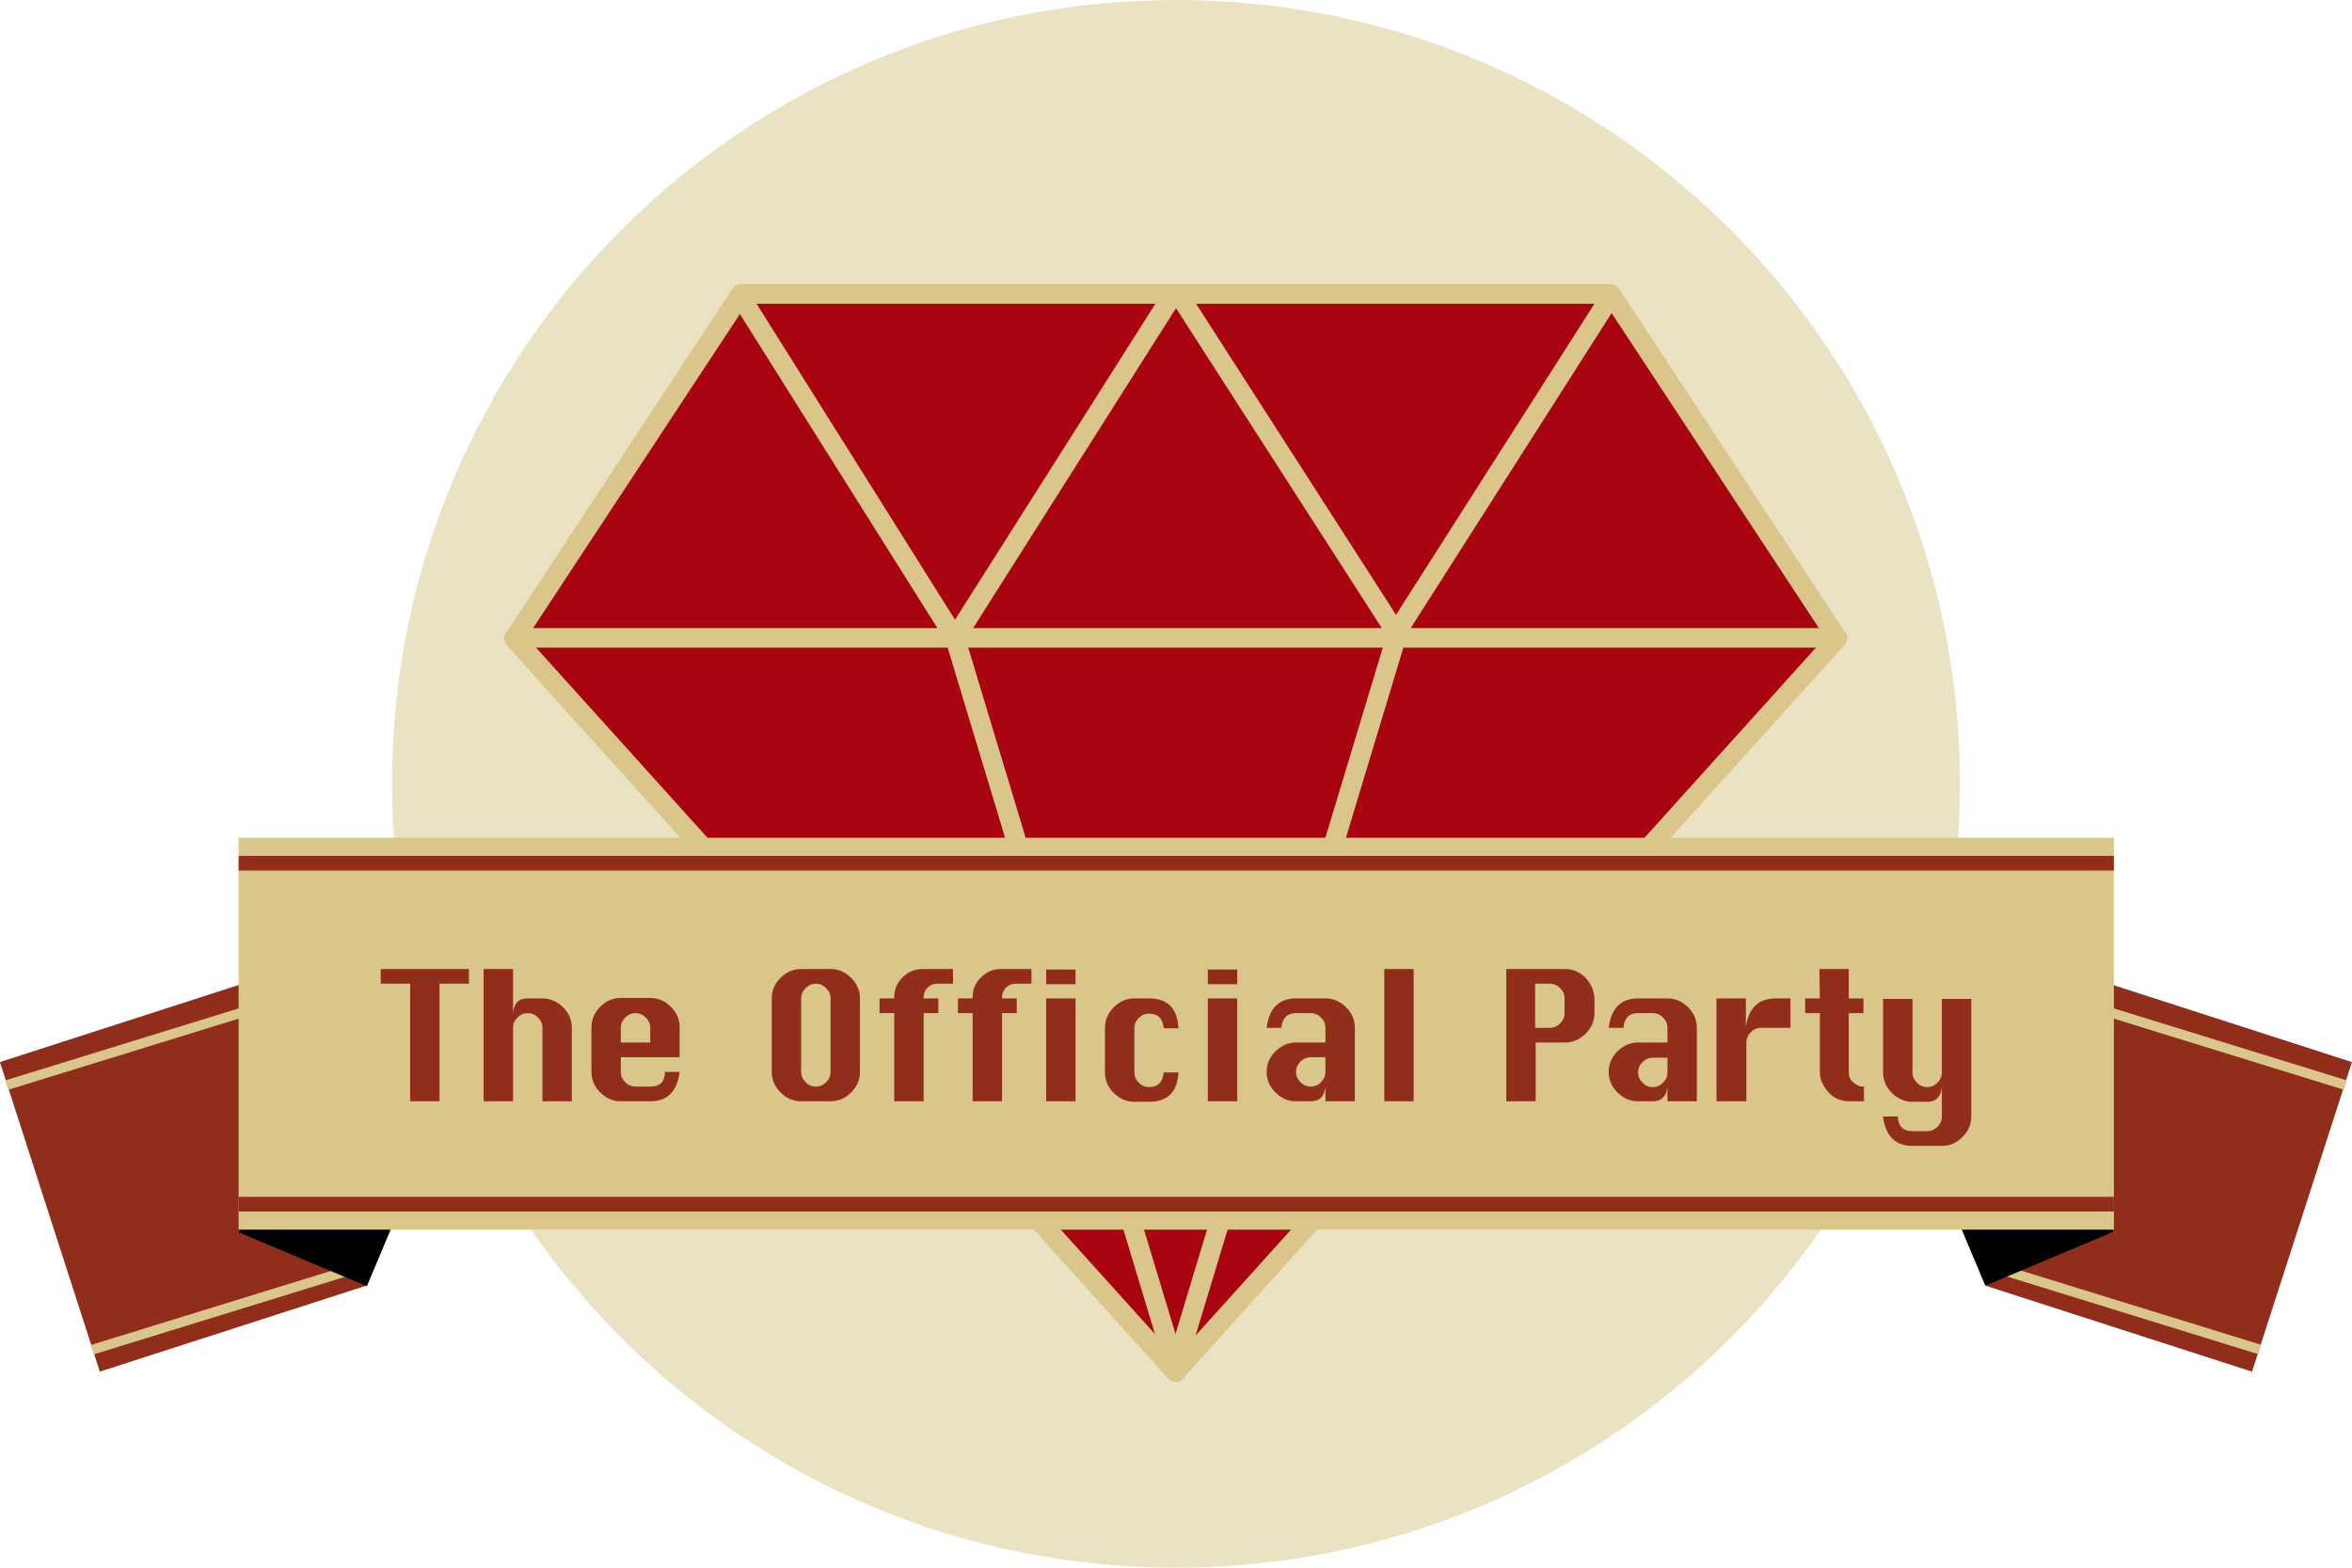
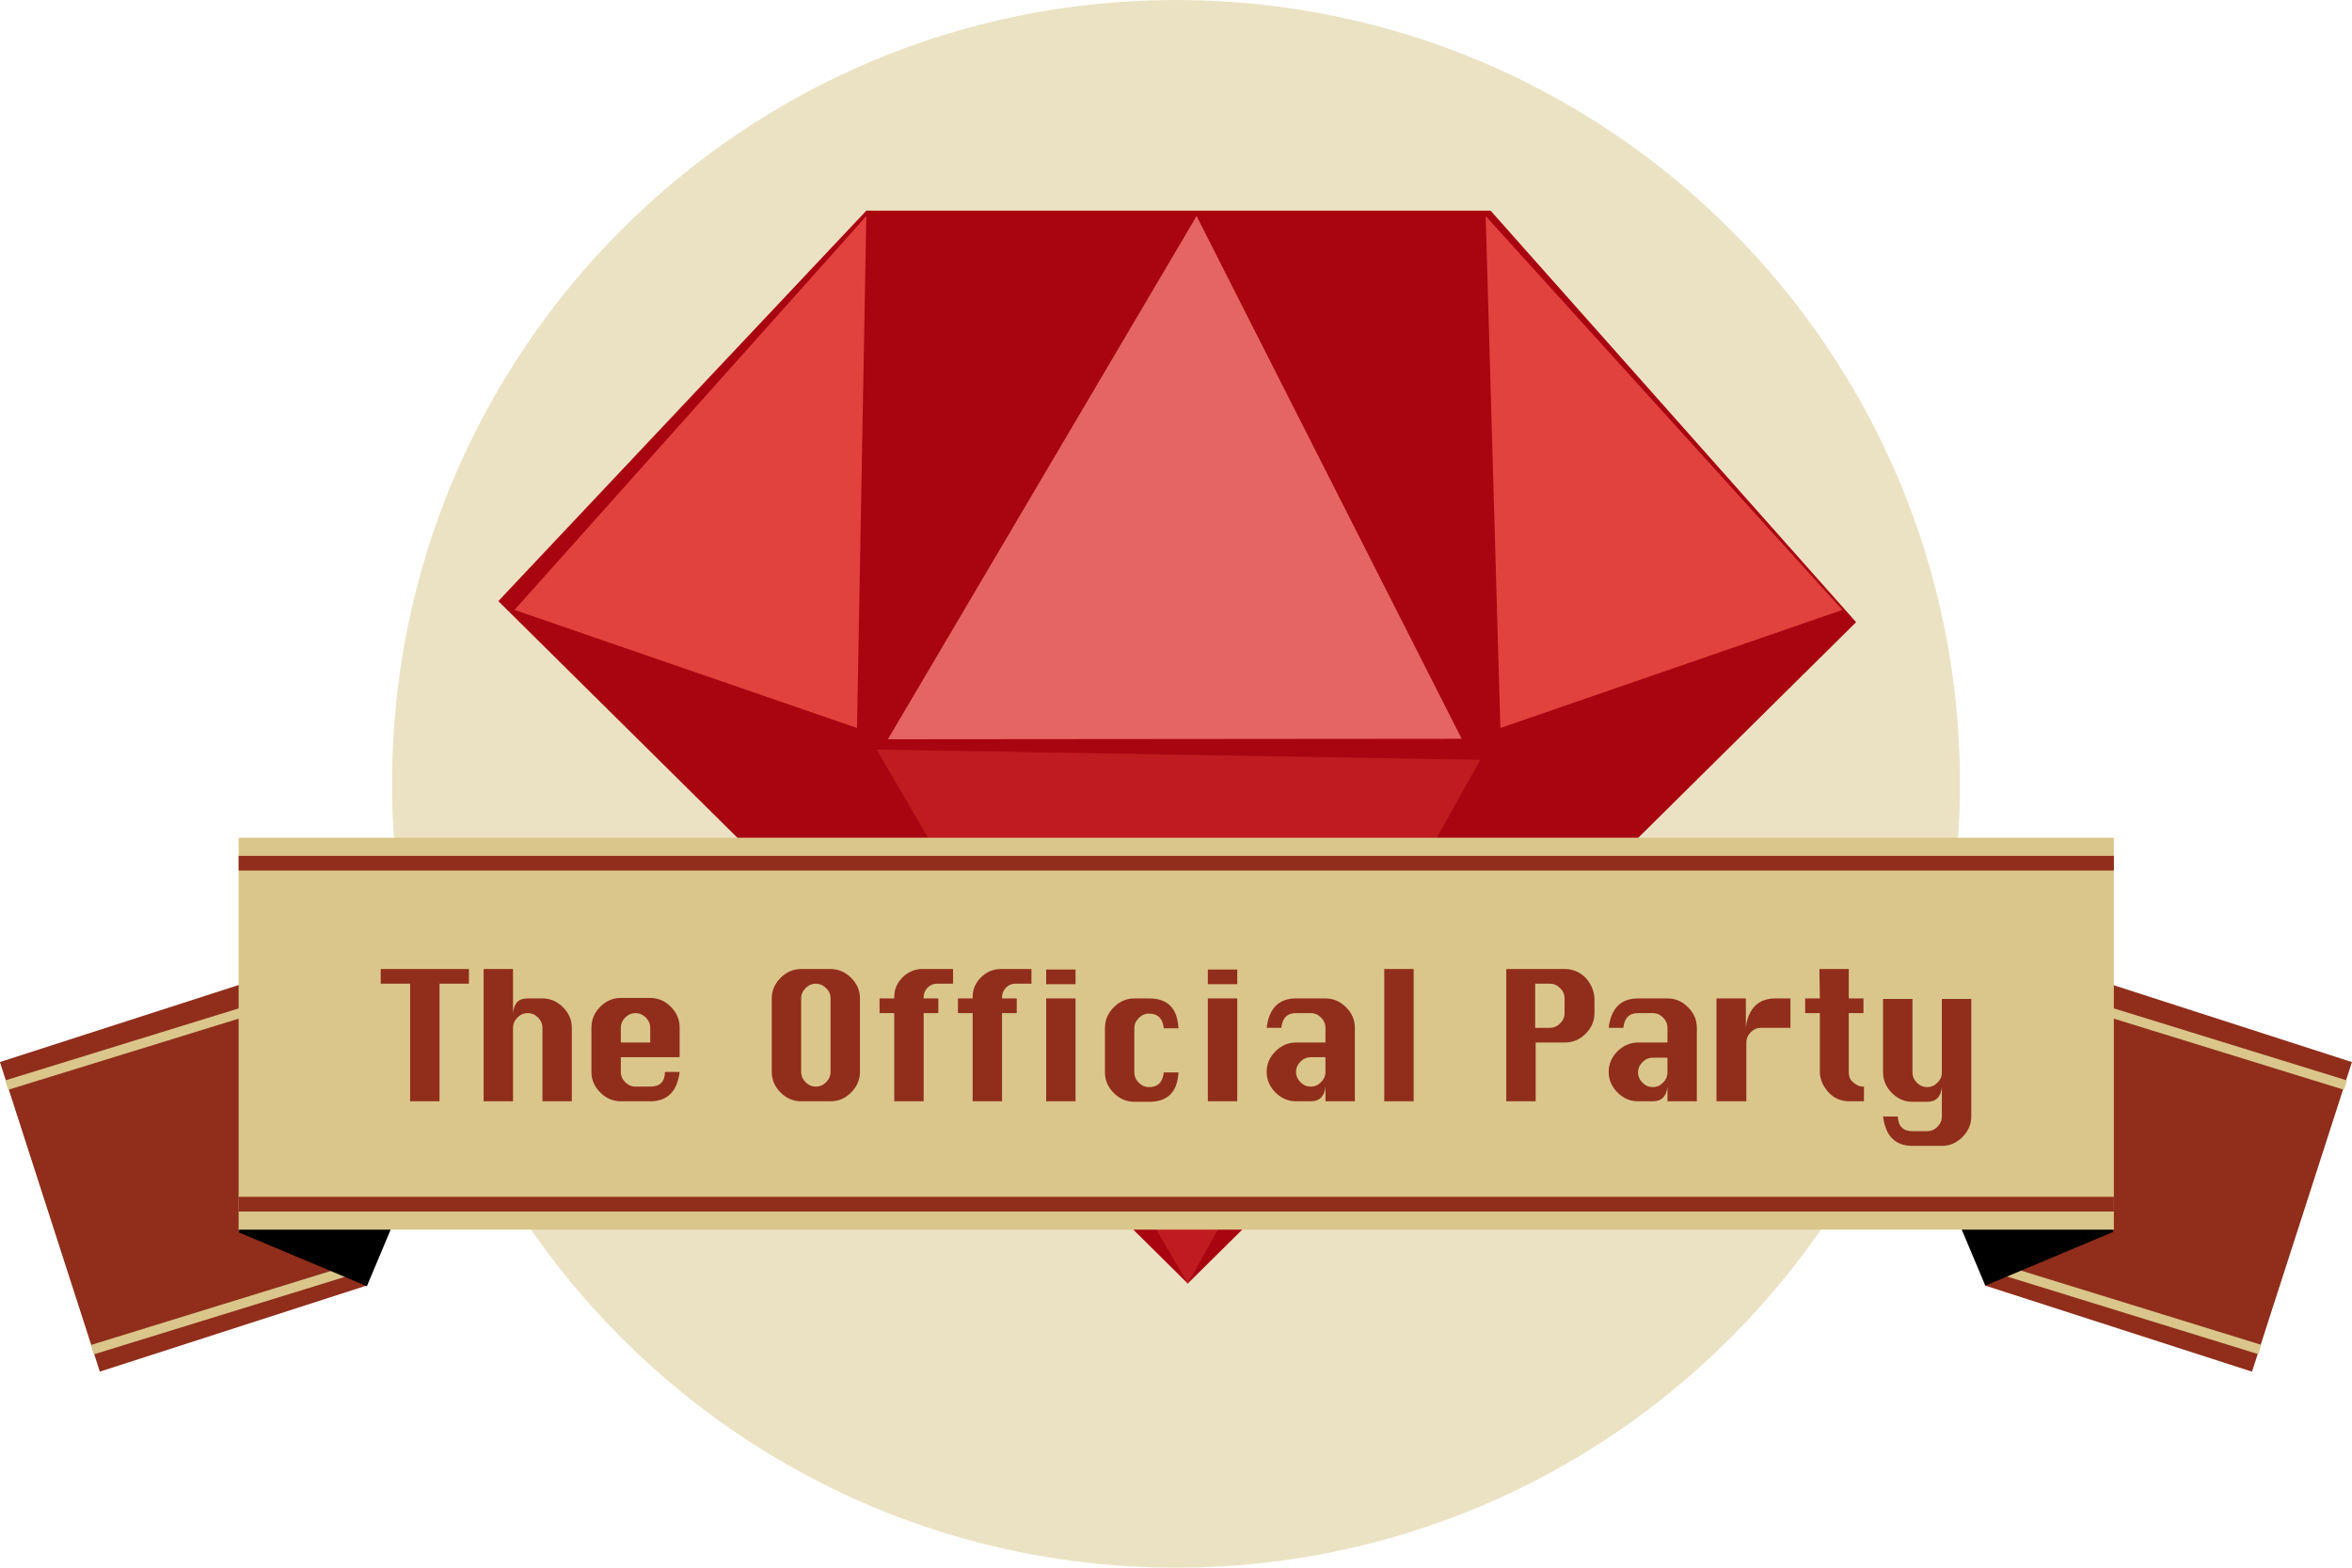
<svg xmlns="http://www.w3.org/2000/svg" version="1.1" x="0px" y="0px" viewBox="0 0 480 320" style="enable-background:new 0 0 480 320;" xml:space="preserve">
  <g>
    <circle fill="#EBE2C4" cx="240" cy="160" r="160" />
    <g>
-       <polygon fill="#A80511" points="328.8,60 151.2,60 105,130.3 240,280 375,130.3" />
-       <path fill="#DAC68B" d="M377,130.2c0-0.6-0.3-1.1-0.7-1.5l-45.9-69.8c-0.4-0.6-1-0.9-1.7-0.9H151.2c-0.7,0-1.3,0.3-1.7,0.9    l-45.9,69.8c-0.4,0.4-0.7,0.9-0.7,1.5c0,0.1,0,0.1,0,0.2c0,0.5,0.2,0.9,0.5,1.3l135,149.7c0.4,0.4,0.9,0.7,1.5,0.7    s1.1-0.2,1.5-0.7l135-149.7c0.3-0.4,0.5-0.8,0.5-1.3C377,130.3,377,130.3,377,130.2z M282.2,132.2l-42.3,140.1l-42.3-140.1    L282.2,132.2L282.2,132.2z M198.6,128.2L240,62.9l42,65.3H198.6z M244.1,62h81.3l-40.5,63.5L244.1,62z M194.9,126.5L154.4,62h81.4    L194.9,126.5z M191.3,128.2h-82.5L151,64.1L191.3,128.2z M193.4,132.2l42.3,140.1L109.4,132.2H193.4z M286.4,132.2h84.2L244,272.6    L286.4,132.2z M287.9,128.2l41-64.3l42.3,64.3H287.9z" />
+       <polygon fill="#A80511" points="242.4,262 101.7,122.7 176.8,43 304.2,43 378.8,127" />
+       <polygon fill="#E1423D" points="303.2,44.1 376,124.5 306.2,148.6" />
+       <polygon fill="#E1423D" points="176.8,44.1 105,124.5 174.9,148.6" />
+       <polygon fill="#E56562" points="298.3,150.8 181.2,150.9 244.2,44.1" />
+       <polygon fill="#BF1B20" points="302.1,155.1 242.4,262 178.9,153" />
    </g>
  </g>
  <g>
    <g>
      <rect x="409.3" y="211" transform="matrix(0.3071 -0.9517 0.9517 0.3071 78.654 587.155)" fill="#902E1B" width="66.4" height="57.2" />
      <rect x="432.7" y="238.2" transform="matrix(0.2953 -0.9554 0.9554 0.2953 50.5026 602.4718)" fill="#DAC68B" width="2" height="57.6" />
      <rect x="398.8" y="230.8" transform="matrix(0.9218 -0.3876 0.3876 0.9218 -62.4507 179.1802)" width="28.4" height="27.2" />
      <rect x="450.1" y="184.2" transform="matrix(0.2953 -0.9554 0.9554 0.2953 114.447 581.0709)" fill="#DAC68B" width="2" height="57.6" />
    </g>
    <g>
      <rect x="8.8" y="206.4" transform="matrix(0.9517 -0.3071 0.3071 0.9517 -71.7795 23.0588)" fill="#902E1B" width="57.2" height="66.4" />
      <rect x="17.6" y="266" transform="matrix(0.9555 -0.2949 0.2949 0.9555 -76.6714 25.5596)" fill="#DAC68B" width="57.6" height="2" />
      <rect x="53.4" y="230.3" transform="matrix(0.3876 -0.9218 0.9218 0.3876 -184.2959 211.4942)" width="27.2" height="28.4" />
      <rect x="0.1" y="212" transform="matrix(0.9555 -0.2949 0.2949 0.9555 -61.5293 17.9987)" fill="#DAC68B" width="57.6" height="2" />
    </g>
    <g>
      <rect x="48.7" y="171" fill="#DAC68B" width="382.7" height="80" />
      <rect x="48.7" y="174.7" fill="#902E1B" width="382.7" height="3" />
      <rect x="48.7" y="244.3" fill="#902E1B" width="382.7" height="3" />
    </g>
    <path fill="#902E1B" d="M83.7,224.8v-24h-6v-3h18v3h-6v24H83.7z M98.7,224.8v-27h6v9c0.1-1,0.4-1.8,0.9-2.3s1.2-0.7,2.1-0.7h3   c1.6,0,3,0.6,4.2,1.8s1.8,2.6,1.8,4.2v15h-6v-15c0-0.8-0.3-1.5-0.9-2.1s-1.3-0.9-2.1-0.9c-0.8,0-1.5,0.3-2.1,0.9   c-0.6,0.6-0.9,1.3-0.9,2.1v15H98.7z M138.7,215.8h-12v3c0,0.8,0.3,1.5,0.9,2.1s1.3,0.9,2.1,0.9h3c2,0,3-1,3-3h3c-0.5,4-2.5,6-6,6   h-6c-1.6,0-3-0.6-4.2-1.8s-1.8-2.6-1.8-4.2v-9c0-1.7,0.6-3.1,1.8-4.3c1.2-1.2,2.6-1.8,4.2-1.8h6c1.6,0,3,0.6,4.2,1.8   s1.8,2.6,1.8,4.2V215.8z M126.7,212.8h6v-3c0-0.8-0.3-1.5-0.9-2.1c-0.6-0.6-1.3-0.9-2.1-0.9s-1.5,0.3-2.1,0.9   c-0.6,0.6-0.9,1.3-0.9,2.1V212.8z M163.5,197.8h6c1.6,0,3,0.6,4.2,1.8s1.8,2.6,1.8,4.2v15c0,1.6-0.6,3-1.8,4.2s-2.6,1.8-4.2,1.8h-6   c-1.6,0-3-0.6-4.2-1.8s-1.8-2.6-1.8-4.2v-15c0-1.6,0.6-3,1.8-4.2C160.5,198.4,161.9,197.8,163.5,197.8z M163.5,203.8v15   c0,0.8,0.3,1.5,0.9,2.1s1.3,0.9,2.1,0.9s1.5-0.3,2.1-0.9s0.9-1.3,0.9-2.1v-15c0-0.8-0.3-1.5-0.9-2.1c-0.6-0.6-1.3-0.9-2.1-0.9   s-1.5,0.3-2.1,0.9C163.8,202.3,163.5,203,163.5,203.8z M182.5,224.8v-18h-3v-3h3v-0.3c0-1.6,0.6-2.9,1.7-4s2.5-1.7,4-1.7h6.3v3   h-3.3c-0.8,0-1.4,0.3-1.9,0.8s-0.8,1.2-0.8,1.9v0.3h3v3h-3v18H182.5z M198.5,224.8v-18h-3v-3h3v-0.3c0-1.6,0.6-2.9,1.7-4   s2.5-1.7,4-1.7h6.3v3h-3.3c-0.8,0-1.4,0.3-1.9,0.8s-0.8,1.2-0.8,1.9v0.3h3v3h-3v18H198.5z M213.5,200.9v-3h6v3H213.5z M213.5,224.8   v-21h6v21H213.5z M240.5,209.9h-3c-0.2-2-1.2-3-3-3c-0.8,0-1.5,0.3-2.1,0.9s-0.9,1.3-0.9,2.1v9c0,0.8,0.3,1.5,0.9,2.1   s1.3,0.9,2.1,0.9c1.8,0,2.8-1,3-3h3c-0.2,4-2.2,6-6,6h-3c-1.6,0-3-0.6-4.2-1.8s-1.8-2.6-1.8-4.2v-9c0-1.7,0.6-3.1,1.8-4.3   s2.6-1.8,4.2-1.8h3C238.3,203.8,240.3,205.8,240.5,209.9z M246.5,200.9v-3h6v3H246.5z M246.5,224.8v-21h6v21H246.5z M270.5,212.8   v-3c0-0.8-0.3-1.5-0.9-2.1s-1.3-0.9-2.1-0.9h-3c-1.8,0-2.8,1-3,3h-3c0.5-4,2.5-6,6-6h6c1.6,0,3,0.6,4.2,1.8s1.8,2.6,1.8,4.2v15h-6   v-3c-0.2,2-1.2,3-3,3h-3c-1.6,0-3-0.6-4.2-1.8s-1.8-2.6-1.8-4.2l0,0c0-1.6,0.6-3,1.8-4.2c1.2-1.2,2.6-1.8,4.2-1.8H270.5z    M270.5,215.8h-3c-0.8,0-1.5,0.3-2.1,0.9c-0.6,0.6-0.9,1.3-0.9,2.1l0,0c0,0.8,0.3,1.5,0.9,2.1s1.3,0.9,2.1,0.9   c0.8,0,1.5-0.3,2.1-0.9s0.9-1.3,0.9-2.1V215.8z M282.5,224.8v-27h6v27H282.5z M323.6,199.6c-1.2-1.2-2.6-1.8-4.2-1.8h-12v27h6v-12   h6c1.6,0,3-0.6,4.2-1.8s1.8-2.6,1.8-4.2v-3C325.3,202.2,324.7,200.8,323.6,199.6z M319.3,206.8c0,0.8-0.3,1.5-0.9,2.1   s-1.3,0.9-2.1,0.9h-3v-9h3c0.8,0,1.5,0.3,2.1,0.9c0.6,0.6,0.9,1.3,0.9,2.1V206.8z M344.5,205.6c-1.2-1.2-2.6-1.8-4.2-1.8h-6   c-3.5,0-5.5,2-6,6h3c0.2-2,1.2-3,3-3h3c0.8,0,1.5,0.3,2.1,0.9c0.6,0.6,0.9,1.3,0.9,2.1v3h-6c-1.6,0-3,0.6-4.2,1.8s-1.8,2.6-1.8,4.2   l0,0c0,1.6,0.6,3,1.8,4.2c1.2,1.2,2.6,1.8,4.2,1.8h3c1.8,0,2.8-1,3-3v3h6v-15C346.3,208.2,345.7,206.8,344.5,205.6z M340.3,218.9   c0,0.8-0.3,1.5-0.9,2.1s-1.3,0.9-2.1,0.9s-1.5-0.3-2.1-0.9s-0.9-1.3-0.9-2.1l0,0c0-0.8,0.3-1.5,0.9-2.1s1.3-0.9,2.1-0.9h3V218.9z    M356.3,224.8h-6v-21h6v6c0.2-2,0.9-3.5,1.9-4.5s2.4-1.5,4.2-1.5h3v6h-6c-0.8,0-1.5,0.3-2.1,0.9c-0.6,0.6-0.9,1.3-0.9,2.1v12H356.3   z M371.3,197.8h6v6h3v3h-3v12c0,1,0.3,1.7,1,2.2c0.6,0.5,1.2,0.8,1.8,0.8h0.3v3h-3c-1.6,0-3.1-0.6-4.2-1.8s-1.8-2.6-1.8-4.2v-12h-3   v-3h3L371.3,197.8L371.3,197.8z M387.3,227.9c0.1,2,1.1,3,3,3h3c0.8,0,1.5-0.3,2.1-0.9s0.9-1.3,0.9-2.1v-6c-0.2,2-1.2,3-3,3h-3   c-1.6,0-3-0.6-4.2-1.8s-1.8-2.6-1.8-4.2v-15h6v15c0,0.8,0.3,1.5,0.9,2.1s1.3,0.9,2.1,0.9c0.8,0,1.5-0.3,2.1-0.9s0.9-1.3,0.9-2.1   v-15h6v24c0,1.6-0.6,3-1.8,4.2c-1.2,1.2-2.6,1.8-4.2,1.8h-6c-3.5,0-5.5-2-6-6H387.3z" />
  </g>
</svg>
